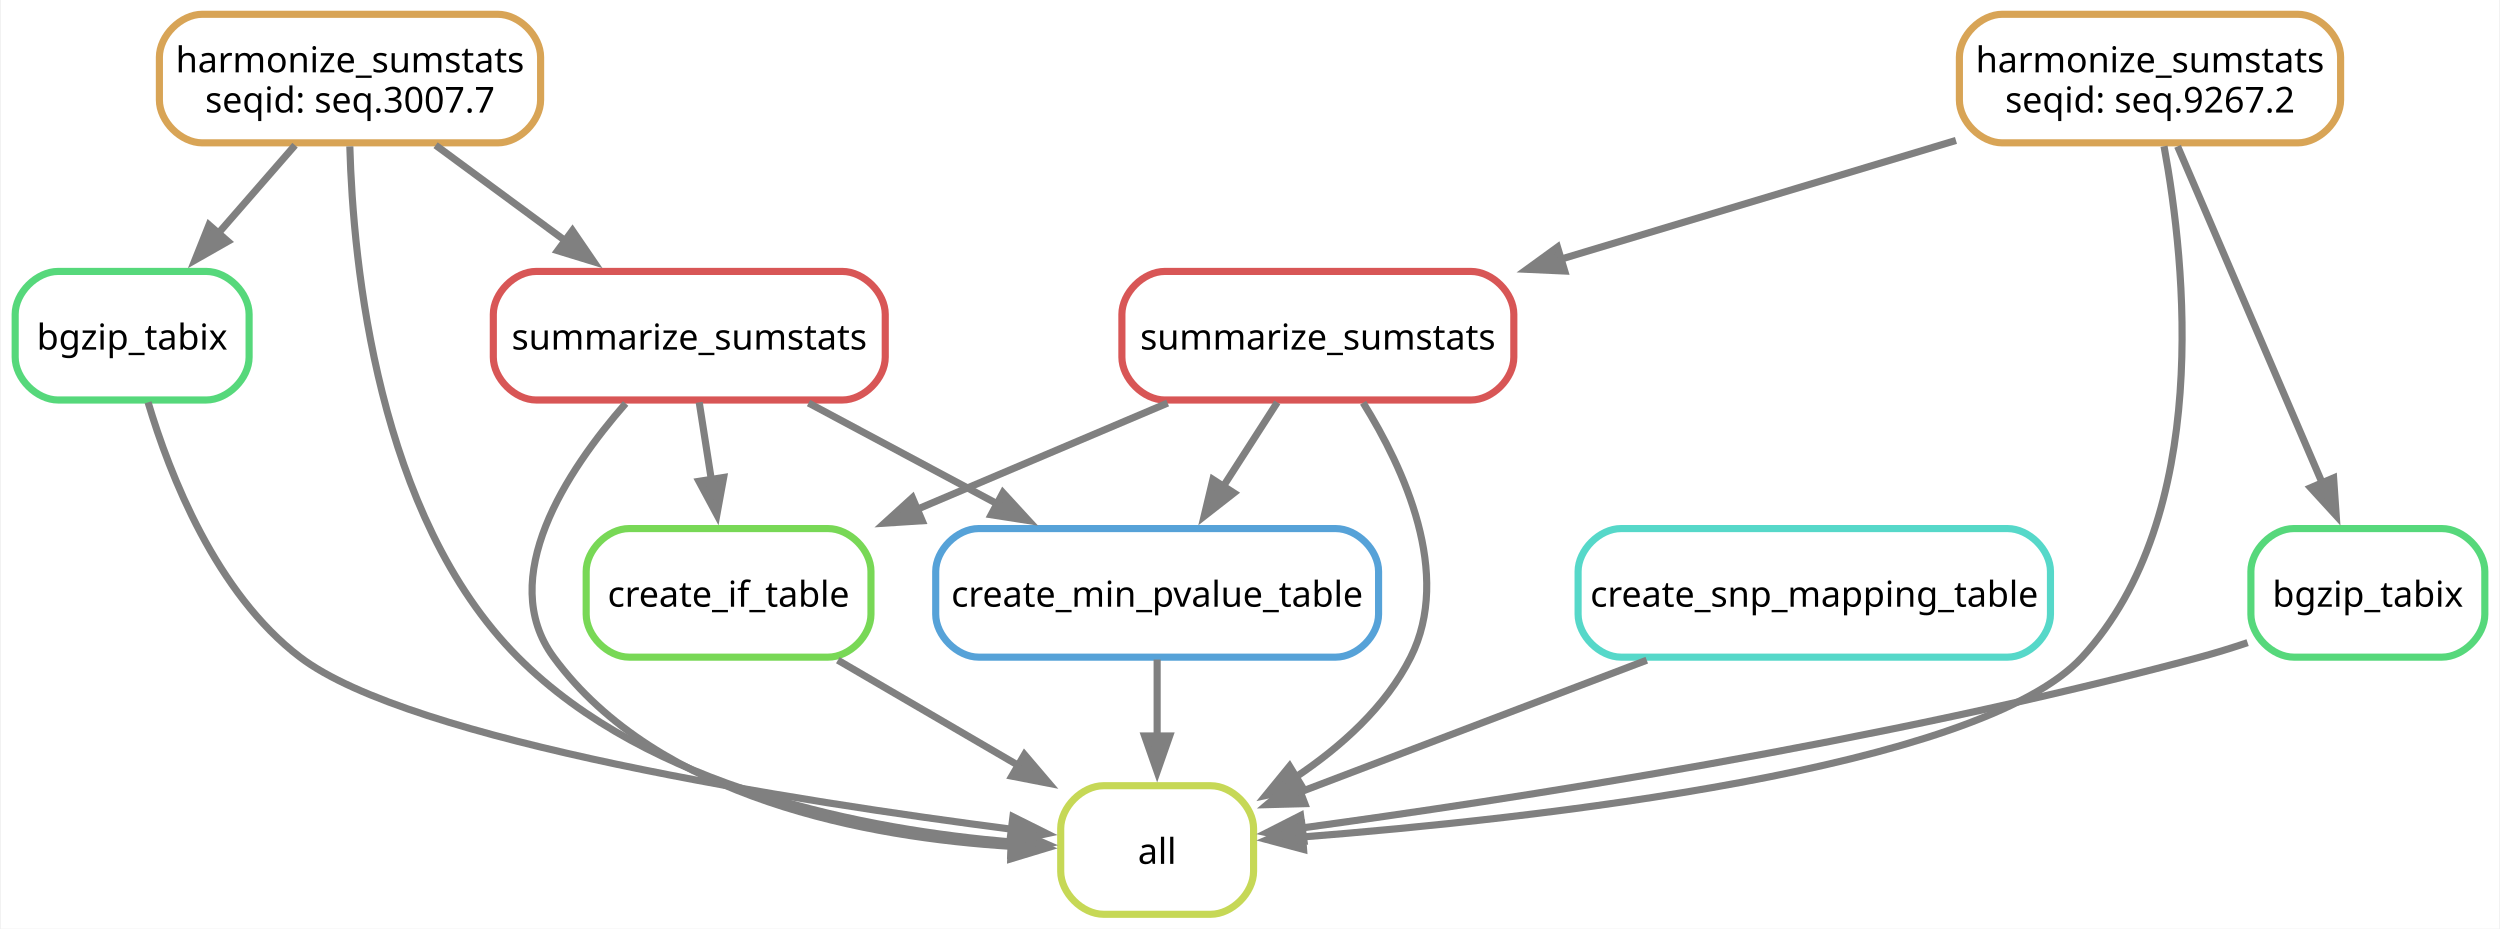
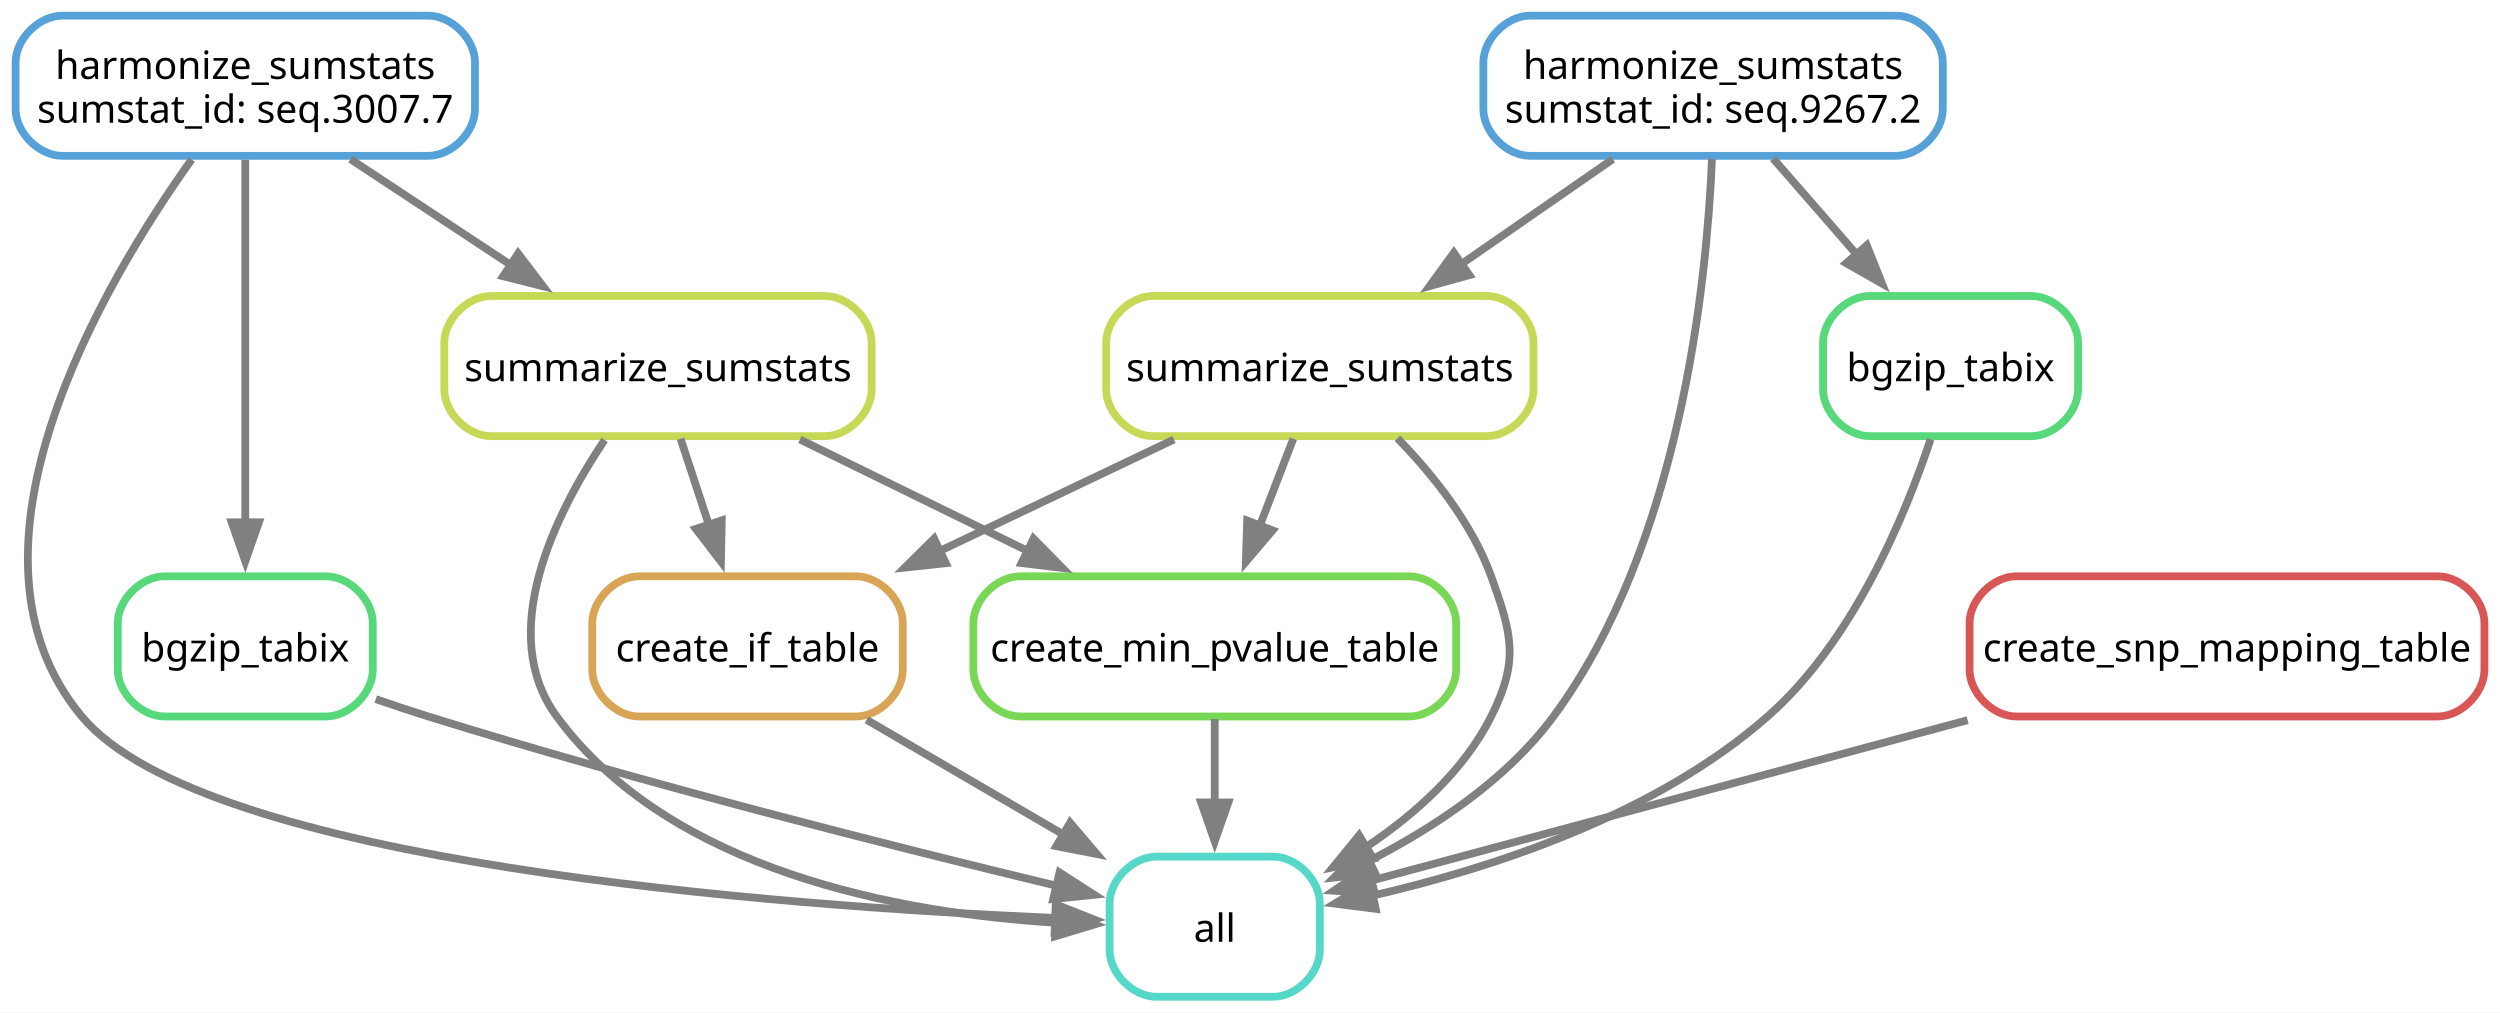
- <svg xmlns="http://www.w3.org/2000/svg" width="700pt" height="260pt" viewBox="0.00 0.00 699.50 260.00">
+ <svg xmlns="http://www.w3.org/2000/svg" width="642pt" height="260pt" viewBox="0.00 0.00 642.12 260.00">
  <g id="graph0" class="graph" transform="scale(1 1) rotate(0) translate(4 256)">
-     <polygon fill="white" stroke="none" points="-4,4 -4,-256 695.5,-256 695.5,4 -4,4" />
+     <polygon fill="white" stroke="none" points="-4,4 -4,-256 638.12,-256 638.12,4 -4,4" />
    <g id="node1" class="node">
-       <path fill="none" stroke="#c6d856" stroke-width="2" d="M334.75,-36C334.75,-36 304.75,-36 304.75,-36 298.75,-36 292.75,-30 292.75,-24 292.75,-24 292.75,-12 292.75,-12 292.75,-6 298.75,0 304.75,0 304.75,0 334.75,0 334.75,0 340.75,0 346.75,-6 346.75,-12 346.75,-12 346.75,-24 346.75,-24 346.75,-30 340.75,-36 334.75,-36" />
-       <text text-anchor="middle" x="319.75" y="-14.12" font-family="sans" font-size="10.00">all</text>
+       <path fill="none" stroke="#56d8c9" stroke-width="2" d="M323,-36C323,-36 293,-36 293,-36 287,-36 281,-30 281,-24 281,-24 281,-12 281,-12 281,-6 287,0 293,0 293,0 323,0 323,0 329,0 335,-6 335,-12 335,-12 335,-24 335,-24 335,-30 329,-36 323,-36" />
+       <text text-anchor="middle" x="308" y="-14.12" font-family="sans" font-size="10.00">all</text>
    </g>
    <g id="node2" class="node">
-       <path fill="none" stroke="#d8a456" stroke-width="2" d="M135.12,-252C135.12,-252 52.38,-252 52.38,-252 46.37,-252 40.38,-246 40.38,-240 40.38,-240 40.38,-228 40.38,-228 40.38,-222 46.38,-216 52.38,-216 52.38,-216 135.12,-216 135.12,-216 141.12,-216 147.12,-222 147.12,-228 147.12,-228 147.12,-240 147.12,-240 147.12,-246 141.12,-252 135.12,-252" />
-       <text text-anchor="middle" x="93.75" y="-235.75" font-family="sans" font-size="10.00">harmonize_sumstats</text>
-       <text text-anchor="middle" x="93.75" y="-224.5" font-family="sans" font-size="10.00">seqid: seq.3007.7</text>
+       <path fill="none" stroke="#56a2d8" stroke-width="2" d="M106,-252C106,-252 12,-252 12,-252 6,-252 0,-246 0,-240 0,-240 0,-228 0,-228 0,-222 6,-216 12,-216 12,-216 106,-216 106,-216 112,-216 118,-222 118,-228 118,-228 118,-240 118,-240 118,-246 112,-252 106,-252" />
+       <text text-anchor="middle" x="59" y="-235.75" font-family="sans" font-size="10.00">harmonize_sumstats</text>
+       <text text-anchor="middle" x="59" y="-224.5" font-family="sans" font-size="10.00">sumstat_id: seq.3007.7</text>
    </g>
    <g id="edge1" class="edge">
-       <path fill="none" stroke="grey" stroke-width="2" d="M93.7,-215.01C94.62,-182 101.4,-111.5 140.75,-72 177.54,-35.07 238.74,-23.63 279.17,-20.22" />
-       <polygon fill="grey" stroke="grey" stroke-width="2" points="279.26,-23.72 289,-19.55 278.79,-16.74 279.26,-23.72" />
+       <path fill="none" stroke="grey" stroke-width="2" d="M45.23,-215.07C22.22,-182.78 -18.25,-114.25 17,-72 48.43,-34.32 195.1,-23.36 267.44,-20.23" />
+       <polygon fill="grey" stroke="grey" stroke-width="2" points="267.16,-23.74 277.01,-19.85 266.88,-16.75 267.16,-23.74" />
    </g>
    <g id="node4" class="node">
-       <path fill="none" stroke="#d85656" stroke-width="2" d="M231.62,-180C231.62,-180 145.88,-180 145.88,-180 139.88,-180 133.88,-174 133.88,-168 133.88,-168 133.88,-156 133.88,-156 133.88,-150 139.88,-144 145.88,-144 145.88,-144 231.62,-144 231.62,-144 237.62,-144 243.62,-150 243.62,-156 243.62,-156 243.62,-168 243.62,-168 243.62,-174 237.62,-180 231.62,-180" />
-       <text text-anchor="middle" x="188.75" y="-158.12" font-family="sans" font-size="10.00">summarize_sumstats</text>
+       <path fill="none" stroke="#56d87b" stroke-width="2" d="M79.75,-108C79.75,-108 38.25,-108 38.25,-108 32.25,-108 26.25,-102 26.25,-96 26.25,-96 26.25,-84 26.25,-84 26.25,-78 32.25,-72 38.25,-72 38.25,-72 79.75,-72 79.75,-72 85.75,-72 91.75,-78 91.75,-84 91.75,-84 91.75,-96 91.75,-96 91.75,-102 85.75,-108 79.75,-108" />
+       <text text-anchor="middle" x="59" y="-86.12" font-family="sans" font-size="10.00">bgzip_tabix</text>
    </g>
    <g id="edge10" class="edge">
-       <path fill="none" stroke="grey" stroke-width="2" d="M117.72,-215.34C128.78,-207.19 142.1,-197.37 154.21,-188.45" />
-       <polygon fill="grey" stroke="grey" stroke-width="2" points="156.04,-191.45 162.02,-182.7 151.89,-185.81 156.04,-191.45" />
+       <path fill="none" stroke="grey" stroke-width="2" d="M59,-215.02C59,-191.54 59,-150.11 59,-121.64" />
+       <polygon fill="grey" stroke="grey" stroke-width="2" points="62.5,-121.87 59,-111.87 55.5,-121.87 62.5,-121.87" />
+     </g>
+     <g id="node7" class="node">
+       <path fill="none" stroke="#c6d856" stroke-width="2" d="M207.88,-180C207.88,-180 122.12,-180 122.12,-180 116.12,-180 110.12,-174 110.12,-168 110.12,-168 110.12,-156 110.12,-156 110.12,-150 116.12,-144 122.12,-144 122.12,-144 207.88,-144 207.88,-144 213.88,-144 219.88,-150 219.88,-156 219.88,-156 219.88,-168 219.88,-168 219.88,-174 213.88,-180 207.88,-180" />
+       <text text-anchor="middle" x="165" y="-158.12" font-family="sans" font-size="10.00">summarize_sumstats</text>
+     </g>
+     <g id="edge14" class="edge">
+       <path fill="none" stroke="grey" stroke-width="2" d="M86.02,-215.15C98.61,-206.84 113.79,-196.82 127.46,-187.79" />
+       <polygon fill="grey" stroke="grey" stroke-width="2" points="129.08,-190.91 135.5,-182.48 125.23,-185.07 129.08,-190.91" />
+     </g>
+     <g id="node3" class="node">
+       <path fill="none" stroke="#56a2d8" stroke-width="2" d="M483,-252C483,-252 389,-252 389,-252 383,-252 377,-246 377,-240 377,-240 377,-228 377,-228 377,-222 383,-216 389,-216 389,-216 483,-216 483,-216 489,-216 495,-222 495,-228 495,-228 495,-240 495,-240 495,-246 489,-252 483,-252" />
+       <text text-anchor="middle" x="436" y="-235.75" font-family="sans" font-size="10.00">harmonize_sumstats</text>
+       <text text-anchor="middle" x="436" y="-224.5" font-family="sans" font-size="10.00">sumstat_id: seq.9267.2</text>
+     </g>
+     <g id="edge2" class="edge">
+       <path fill="none" stroke="grey" stroke-width="2" d="M435.72,-215.2C434.38,-183.41 427.57,-116.07 395,-72 382.96,-55.71 364.27,-43.38 347.3,-34.74" />
+       <polygon fill="grey" stroke="grey" stroke-width="2" points="349.19,-31.76 338.66,-30.63 346.19,-38.09 349.19,-31.76" />
+     </g>
+     <g id="node5" class="node">
+       <path fill="none" stroke="#56d87b" stroke-width="2" d="M517.75,-180C517.75,-180 476.25,-180 476.25,-180 470.25,-180 464.25,-174 464.25,-168 464.25,-168 464.25,-156 464.25,-156 464.25,-150 470.25,-144 476.25,-144 476.25,-144 517.75,-144 517.75,-144 523.75,-144 529.75,-150 529.75,-156 529.75,-156 529.75,-168 529.75,-168 529.75,-174 523.75,-180 517.75,-180" />
+       <text text-anchor="middle" x="497" y="-158.12" font-family="sans" font-size="10.00">bgzip_tabix</text>
+     </g>
+     <g id="edge11" class="edge">
+       <path fill="none" stroke="grey" stroke-width="2" d="M451.39,-215.34C457.92,-207.85 465.67,-198.95 472.92,-190.63" />
+       <polygon fill="grey" stroke="grey" stroke-width="2" points="475.48,-193.02 479.41,-183.18 470.2,-188.42 475.48,-193.02" />
+     </g>
+     <g id="node8" class="node">
+       <path fill="none" stroke="#c6d856" stroke-width="2" d="M377.88,-180C377.88,-180 292.12,-180 292.12,-180 286.12,-180 280.12,-174 280.12,-168 280.12,-168 280.12,-156 280.12,-156 280.12,-150 286.12,-144 292.12,-144 292.12,-144 377.88,-144 377.88,-144 383.88,-144 389.88,-150 389.88,-156 389.88,-156 389.88,-168 389.88,-168 389.88,-174 383.88,-180 377.88,-180" />
+       <text text-anchor="middle" x="335" y="-158.12" font-family="sans" font-size="10.00">summarize_sumstats</text>
+     </g>
+     <g id="edge15" class="edge">
+       <path fill="none" stroke="grey" stroke-width="2" d="M410.25,-215.15C398.38,-206.93 384.08,-197.02 371.16,-188.06" />
+       <polygon fill="grey" stroke="grey" stroke-width="2" points="373.4,-185.36 363.19,-182.54 369.41,-191.11 373.4,-185.36" />
+     </g>
+     <g id="edge3" class="edge">
+       <path fill="none" stroke="grey" stroke-width="2" d="M92.51,-76.46C97.02,-74.9 101.61,-73.37 106,-72 161.45,-54.74 226.58,-38.33 267.58,-28.46" />
+       <polygon fill="grey" stroke="grey" stroke-width="2" points="268.14,-31.93 277.06,-26.2 266.52,-25.12 268.14,-31.93" />
+     </g>
+     <g id="edge4" class="edge">
+       <path fill="none" stroke="grey" stroke-width="2" d="M491.86,-143.19C485.24,-123.27 471.92,-91.27 450,-72 421.21,-46.69 379.2,-33.02 348.34,-25.94" />
+       <polygon fill="grey" stroke="grey" stroke-width="2" points="349.34,-22.58 338.83,-23.93 347.88,-29.43 349.34,-22.58" />
+     </g>
+     <g id="node6" class="node">
+       <path fill="none" stroke="#78d856" stroke-width="2" d="M358,-108C358,-108 258,-108 258,-108 252,-108 246,-102 246,-96 246,-96 246,-84 246,-84 246,-78 252,-72 258,-72 258,-72 358,-72 358,-72 364,-72 370,-78 370,-84 370,-84 370,-96 370,-96 370,-102 364,-108 358,-108" />
+       <text text-anchor="middle" x="308" y="-86.12" font-family="sans" font-size="10.00">create_min_pvalue_table</text>
+     </g>
+     <g id="edge5" class="edge">
+       <path fill="none" stroke="grey" stroke-width="2" d="M308,-71.34C308,-64.75 308,-57.08 308,-49.67" />
+       <polygon fill="grey" stroke="grey" stroke-width="2" points="311.5,-49.93 308,-39.93 304.5,-49.93 311.5,-49.93" />
+     </g>
+     <g id="edge8" class="edge">
+       <path fill="none" stroke="grey" stroke-width="2" d="M151.29,-143.02C138.44,-123.82 123.37,-93.28 139,-72 168.21,-32.23 227.2,-21.49 267.17,-19.02" />
+       <polygon fill="grey" stroke="grey" stroke-width="2" points="267.31,-22.52 277.15,-18.59 267.01,-15.52 267.31,-22.52" />
+     </g>
+     <g id="edge12" class="edge">
+       <path fill="none" stroke="grey" stroke-width="2" d="M201.45,-143.15C219.27,-134.43 240.95,-123.82 260.08,-114.46" />
+       <polygon fill="grey" stroke="grey" stroke-width="2" points="261.45,-117.68 268.89,-110.14 258.37,-111.4 261.45,-117.68" />
    </g>
    <g id="node9" class="node">
-       <path fill="none" stroke="#56d87b" stroke-width="2" d="M53.5,-180C53.5,-180 12,-180 12,-180 6,-180 0,-174 0,-168 0,-168 0,-156 0,-156 0,-150 6,-144 12,-144 12,-144 53.5,-144 53.5,-144 59.5,-144 65.5,-150 65.5,-156 65.5,-156 65.5,-168 65.5,-168 65.5,-174 59.5,-180 53.5,-180" />
-       <text text-anchor="middle" x="32.75" y="-158.12" font-family="sans" font-size="10.00">bgzip_tabix</text>
+       <path fill="none" stroke="#d8a456" stroke-width="2" d="M215.88,-108C215.88,-108 160.12,-108 160.12,-108 154.12,-108 148.12,-102 148.12,-96 148.12,-96 148.12,-84 148.12,-84 148.12,-78 154.12,-72 160.12,-72 160.12,-72 215.88,-72 215.88,-72 221.88,-72 227.88,-78 227.88,-84 227.88,-84 227.88,-96 227.88,-96 227.88,-102 221.88,-108 215.88,-108" />
+       <text text-anchor="middle" x="188" y="-86.12" font-family="sans" font-size="10.00">create_if_table</text>
    </g>
    <g id="edge16" class="edge">
-       <path fill="none" stroke="grey" stroke-width="2" d="M78.36,-215.34C71.83,-207.85 64.08,-198.95 56.83,-190.63" />
-       <polygon fill="grey" stroke="grey" stroke-width="2" points="59.55,-188.42 50.34,-183.18 54.27,-193.02 59.55,-188.42" />
+       <path fill="none" stroke="grey" stroke-width="2" d="M170.8,-143.34C173.02,-136.59 175.61,-128.69 178.11,-121.11" />
+       <polygon fill="grey" stroke="grey" stroke-width="2" points="181.38,-122.37 181.17,-111.78 174.73,-120.19 181.38,-122.37" />
    </g>
-     <g id="node3" class="node">
-       <path fill="none" stroke="#d8a456" stroke-width="2" d="M639.12,-252C639.12,-252 556.38,-252 556.38,-252 550.38,-252 544.38,-246 544.38,-240 544.38,-240 544.38,-228 544.38,-228 544.38,-222 550.38,-216 556.38,-216 556.38,-216 639.12,-216 639.12,-216 645.12,-216 651.12,-222 651.12,-228 651.12,-228 651.12,-240 651.12,-240 651.12,-246 645.12,-252 639.12,-252" />
-       <text text-anchor="middle" x="597.75" y="-235.75" font-family="sans" font-size="10.00">harmonize_sumstats</text>
-       <text text-anchor="middle" x="597.75" y="-224.5" font-family="sans" font-size="10.00">seqid: seq.9267.2</text>
+     <g id="edge9" class="edge">
+       <path fill="none" stroke="grey" stroke-width="2" d="M354.93,-143.45C364.15,-133.99 374.13,-121.5 379,-108 384.43,-92.95 386.17,-86.3 379,-72 372.01,-58.07 359.44,-46.86 346.79,-38.41" />
+       <polygon fill="grey" stroke="grey" stroke-width="2" points="348.73,-35.49 338.37,-33.26 345.08,-41.47 348.73,-35.49" />
    </g>
-     <g id="edge2" class="edge">
-       <path fill="none" stroke="grey" stroke-width="2" d="M601.68,-215.05C607.76,-182.09 615.22,-111.69 578.75,-72 549.77,-40.46 425.38,-26.74 360.1,-21.62" />
-       <polygon fill="grey" stroke="grey" stroke-width="2" points="360.75,-18.16 350.52,-20.9 360.23,-25.14 360.75,-18.16" />
+     <g id="edge13" class="edge">
+       <path fill="none" stroke="grey" stroke-width="2" d="M328.19,-143.34C325.55,-136.51 322.46,-128.5 319.51,-120.83" />
+       <polygon fill="grey" stroke="grey" stroke-width="2" points="322.86,-119.8 315.99,-111.73 316.33,-122.32 322.86,-119.8" />
    </g>
-     <g id="node5" class="node">
-       <path fill="none" stroke="#d85656" stroke-width="2" d="M407.62,-180C407.62,-180 321.88,-180 321.88,-180 315.88,-180 309.88,-174 309.88,-168 309.88,-168 309.88,-156 309.88,-156 309.88,-150 315.88,-144 321.88,-144 321.88,-144 407.62,-144 407.62,-144 413.62,-144 419.62,-150 419.62,-156 419.62,-156 419.62,-168 419.62,-168 419.62,-174 413.62,-180 407.62,-180" />
-       <text text-anchor="middle" x="364.75" y="-158.12" font-family="sans" font-size="10.00">summarize_sumstats</text>
+     <g id="edge17" class="edge">
+       <path fill="none" stroke="grey" stroke-width="2" d="M297.53,-143.15C279.19,-134.43 256.89,-123.81 237.21,-114.43" />
+       <polygon fill="grey" stroke="grey" stroke-width="2" points="238.93,-111.37 228.39,-110.24 235.92,-117.69 238.93,-111.37" />
    </g>
-     <g id="edge11" class="edge">
-       <path fill="none" stroke="grey" stroke-width="2" d="M543.42,-216.68C510.34,-206.74 467.8,-193.96 432.53,-183.36" />
-       <polygon fill="grey" stroke="grey" stroke-width="2" points="433.87,-180.11 423.28,-180.59 431.85,-186.81 433.87,-180.11" />
+     <g id="edge6" class="edge">
+       <path fill="none" stroke="grey" stroke-width="2" d="M218.59,-71.15C234.05,-62.14 252.97,-51.1 269.42,-41.51" />
+       <polygon fill="grey" stroke="grey" stroke-width="2" points="270.85,-44.72 277.72,-36.66 267.32,-38.68 270.85,-44.72" />
    </g>
    <g id="node10" class="node">
-       <path fill="none" stroke="#56d87b" stroke-width="2" d="M679.5,-108C679.5,-108 638,-108 638,-108 632,-108 626,-102 626,-96 626,-96 626,-84 626,-84 626,-78 632,-72 638,-72 638,-72 679.5,-72 679.5,-72 685.5,-72 691.5,-78 691.5,-84 691.5,-84 691.5,-96 691.5,-96 691.5,-102 685.5,-108 679.5,-108" />
-       <text text-anchor="middle" x="658.75" y="-86.12" font-family="sans" font-size="10.00">bgzip_tabix</text>
-     </g>
-     <g id="edge17" class="edge">
-       <path fill="none" stroke="grey" stroke-width="2" d="M605.48,-215.02C615.7,-191.22 633.85,-148.97 646.09,-120.48" />
-       <polygon fill="grey" stroke="grey" stroke-width="2" points="649.16,-122.19 649.89,-111.62 642.73,-119.43 649.16,-122.19" />
-     </g>
-     <g id="edge3" class="edge">
-       <path fill="none" stroke="grey" stroke-width="2" d="M170.93,-143.04C154.38,-124.12 134.54,-94.07 150.75,-72 179.96,-32.23 238.95,-21.49 278.92,-19.02" />
-       <polygon fill="grey" stroke="grey" stroke-width="2" points="279.06,-22.52 288.9,-18.59 278.76,-15.52 279.06,-22.52" />
-     </g>
-     <g id="node6" class="node">
-       <path fill="none" stroke="#56a2d8" stroke-width="2" d="M369.75,-108C369.75,-108 269.75,-108 269.75,-108 263.75,-108 257.75,-102 257.75,-96 257.75,-96 257.75,-84 257.75,-84 257.75,-78 263.75,-72 269.75,-72 269.75,-72 369.75,-72 369.75,-72 375.75,-72 381.75,-78 381.75,-84 381.75,-84 381.75,-96 381.75,-96 381.75,-102 375.75,-108 369.75,-108" />
-       <text text-anchor="middle" x="319.75" y="-86.12" font-family="sans" font-size="10.00">create_min_pvalue_table</text>
-     </g>
-     <g id="edge12" class="edge">
-       <path fill="none" stroke="grey" stroke-width="2" d="M222.15,-143.15C238.31,-134.52 257.95,-124.02 275.36,-114.72" />
-       <polygon fill="grey" stroke="grey" stroke-width="2" points="276.58,-118.04 283.75,-110.24 273.28,-111.87 276.58,-118.04" />
-     </g>
-     <g id="node7" class="node">
-       <path fill="none" stroke="#78d856" stroke-width="2" d="M227.62,-108C227.62,-108 171.88,-108 171.88,-108 165.88,-108 159.88,-102 159.88,-96 159.88,-96 159.88,-84 159.88,-84 159.88,-78 165.88,-72 171.88,-72 171.88,-72 227.62,-72 227.62,-72 233.62,-72 239.62,-78 239.62,-84 239.62,-84 239.62,-96 239.62,-96 239.62,-102 233.62,-108 227.62,-108" />
-       <text text-anchor="middle" x="199.75" y="-86.12" font-family="sans" font-size="10.00">create_if_table</text>
-     </g>
-     <g id="edge14" class="edge">
-       <path fill="none" stroke="grey" stroke-width="2" d="M191.53,-143.34C192.56,-136.75 193.77,-129.08 194.93,-121.67" />
-       <polygon fill="grey" stroke="grey" stroke-width="2" points="198.37,-122.31 196.47,-111.89 191.46,-121.23 198.37,-122.31" />
-     </g>
-     <g id="edge4" class="edge">
-       <path fill="none" stroke="grey" stroke-width="2" d="M377.42,-143.24C388.92,-124.76 402.44,-95.31 390.75,-72 383.76,-58.07 371.19,-46.86 358.54,-38.41" />
-       <polygon fill="grey" stroke="grey" stroke-width="2" points="360.48,-35.49 350.12,-33.26 356.83,-41.47 360.48,-35.49" />
-     </g>
-     <g id="edge13" class="edge">
-       <path fill="none" stroke="grey" stroke-width="2" d="M353.39,-143.34C348.79,-136.18 343.36,-127.73 338.22,-119.73" />
-       <polygon fill="grey" stroke="grey" stroke-width="2" points="341.25,-117.97 332.9,-111.45 335.36,-121.75 341.25,-117.97" />
-     </g>
-     <g id="edge15" class="edge">
-       <path fill="none" stroke="grey" stroke-width="2" d="M322.69,-143.15C301.32,-134.09 275.15,-122.99 252.45,-113.36" />
-       <polygon fill="grey" stroke="grey" stroke-width="2" points="253.96,-110.19 243.38,-109.51 251.22,-116.64 253.96,-110.19" />
-     </g>
-     <g id="edge5" class="edge">
-       <path fill="none" stroke="grey" stroke-width="2" d="M319.75,-71.34C319.75,-64.75 319.75,-57.08 319.75,-49.67" />
-       <polygon fill="grey" stroke="grey" stroke-width="2" points="323.25,-49.93 319.75,-39.93 316.25,-49.93 323.25,-49.93" />
-     </g>
-     <g id="edge6" class="edge">
-       <path fill="none" stroke="grey" stroke-width="2" d="M230.34,-71.15C245.8,-62.14 264.72,-51.1 281.17,-41.51" />
-       <polygon fill="grey" stroke="grey" stroke-width="2" points="282.6,-44.72 289.47,-36.66 279.07,-38.68 282.6,-44.72" />
-     </g>
-     <g id="node8" class="node">
-       <path fill="none" stroke="#56d8c9" stroke-width="2" d="M557.88,-108C557.88,-108 449.62,-108 449.62,-108 443.62,-108 437.62,-102 437.62,-96 437.62,-96 437.62,-84 437.62,-84 437.62,-78 443.62,-72 449.62,-72 449.62,-72 557.88,-72 557.88,-72 563.88,-72 569.88,-78 569.88,-84 569.88,-84 569.88,-96 569.88,-96 569.88,-102 563.88,-108 557.88,-108" />
-       <text text-anchor="middle" x="503.75" y="-86.12" font-family="sans" font-size="10.00">create_snp_mapping_table</text>
+       <path fill="none" stroke="#d85656" stroke-width="2" d="M622.12,-108C622.12,-108 513.88,-108 513.88,-108 507.88,-108 501.88,-102 501.88,-96 501.88,-96 501.88,-84 501.88,-84 501.88,-78 507.88,-72 513.88,-72 513.88,-72 622.12,-72 622.12,-72 628.12,-72 634.12,-78 634.12,-84 634.12,-84 634.12,-96 634.12,-96 634.12,-102 628.12,-108 622.12,-108" />
+       <text text-anchor="middle" x="568" y="-86.12" font-family="sans" font-size="10.00">create_snp_mapping_table</text>
    </g>
    <g id="edge7" class="edge">
-       <path fill="none" stroke="grey" stroke-width="2" d="M456.84,-71.15C426.79,-59.72 388.21,-45.05 359.64,-34.18" />
-       <polygon fill="grey" stroke="grey" stroke-width="2" points="361.09,-30.98 350.5,-30.7 358.6,-37.53 361.09,-30.98" />
-     </g>
-     <g id="edge8" class="edge">
-       <path fill="none" stroke="grey" stroke-width="2" d="M37.21,-143.35C43.3,-122.95 56.26,-89.9 79.75,-72 110.67,-48.44 219.17,-31.57 279.14,-23.8" />
-       <polygon fill="grey" stroke="grey" stroke-width="2" points="279.37,-27.3 288.86,-22.57 278.5,-20.35 279.37,-27.3" />
-     </g>
-     <g id="edge9" class="edge">
-       <path fill="none" stroke="grey" stroke-width="2" d="M625.08,-76.06C620.63,-74.57 616.11,-73.17 611.75,-72 523.32,-48.16 416.92,-31.88 360.13,-24.15" />
-       <polygon fill="grey" stroke="grey" stroke-width="2" points="360.84,-20.71 350.47,-22.85 359.91,-27.65 360.84,-20.71" />
+       <path fill="none" stroke="grey" stroke-width="2" d="M501.38,-71.06C452.91,-58.02 388.88,-40.78 348.06,-29.79" />
+       <polygon fill="grey" stroke="grey" stroke-width="2" points="349.16,-26.46 338.59,-27.24 347.34,-33.22 349.16,-26.46" />
    </g>
  </g>
</svg>
